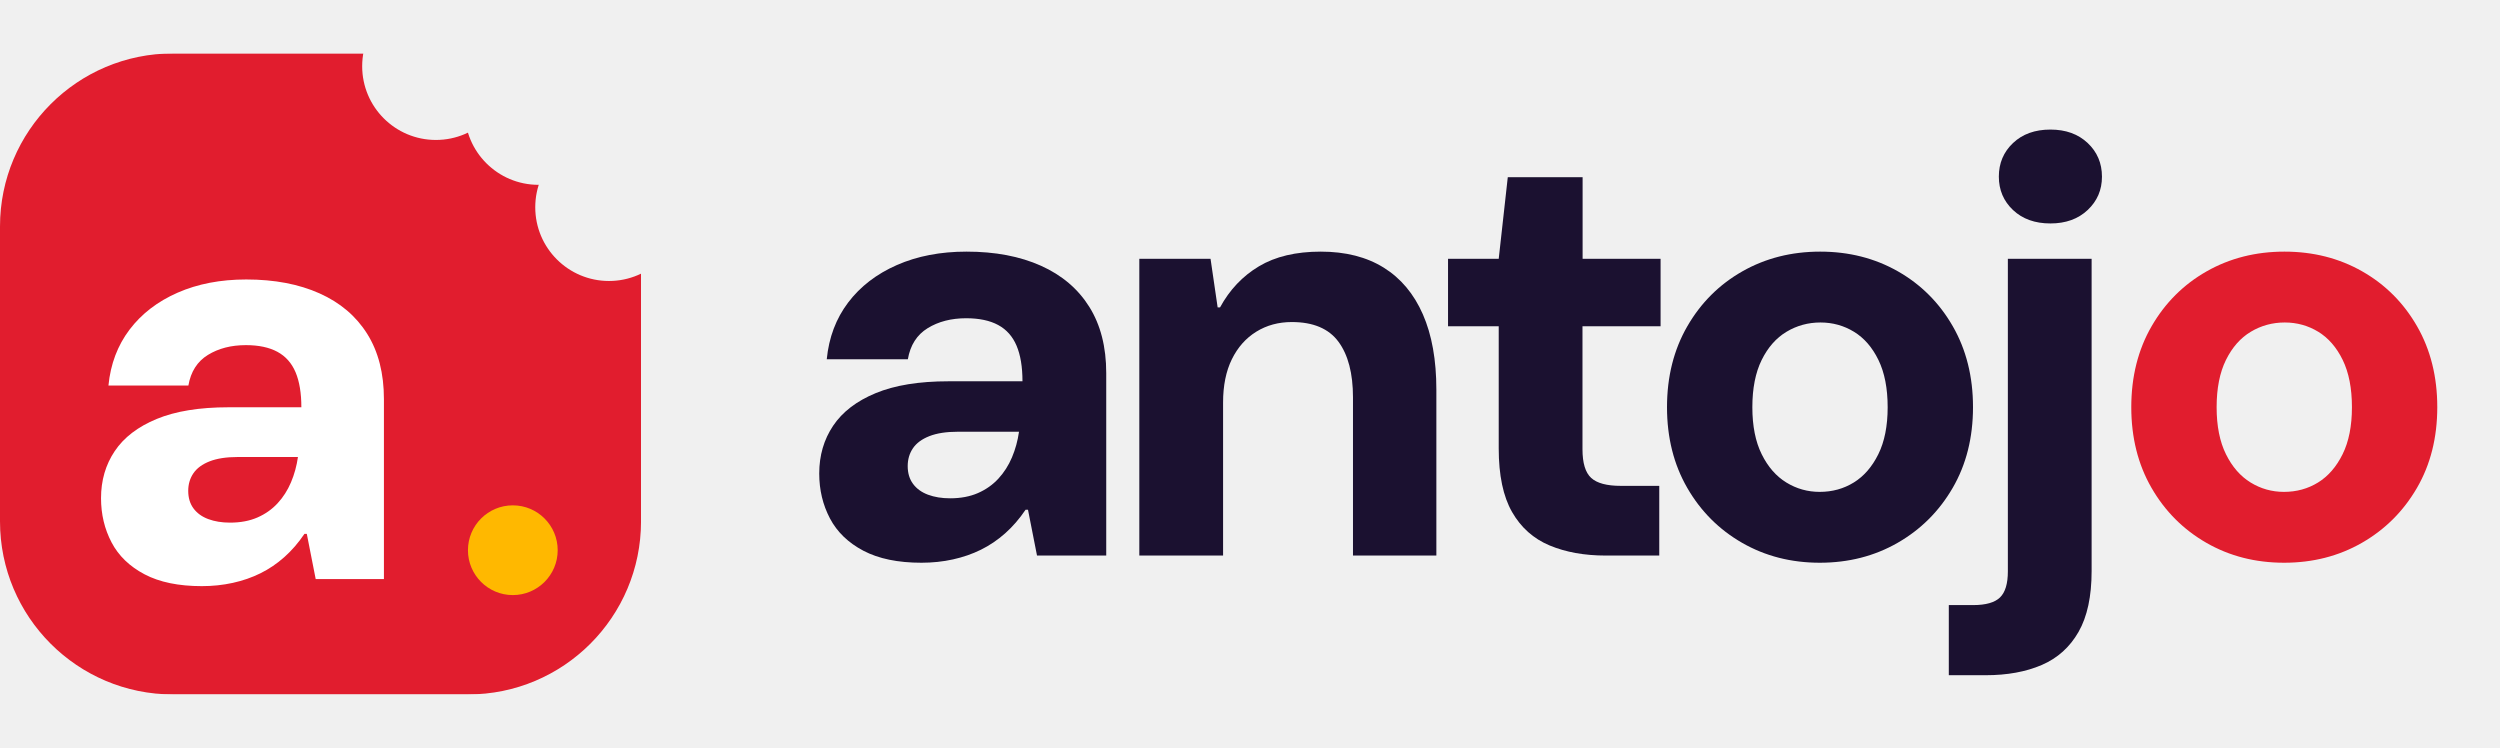
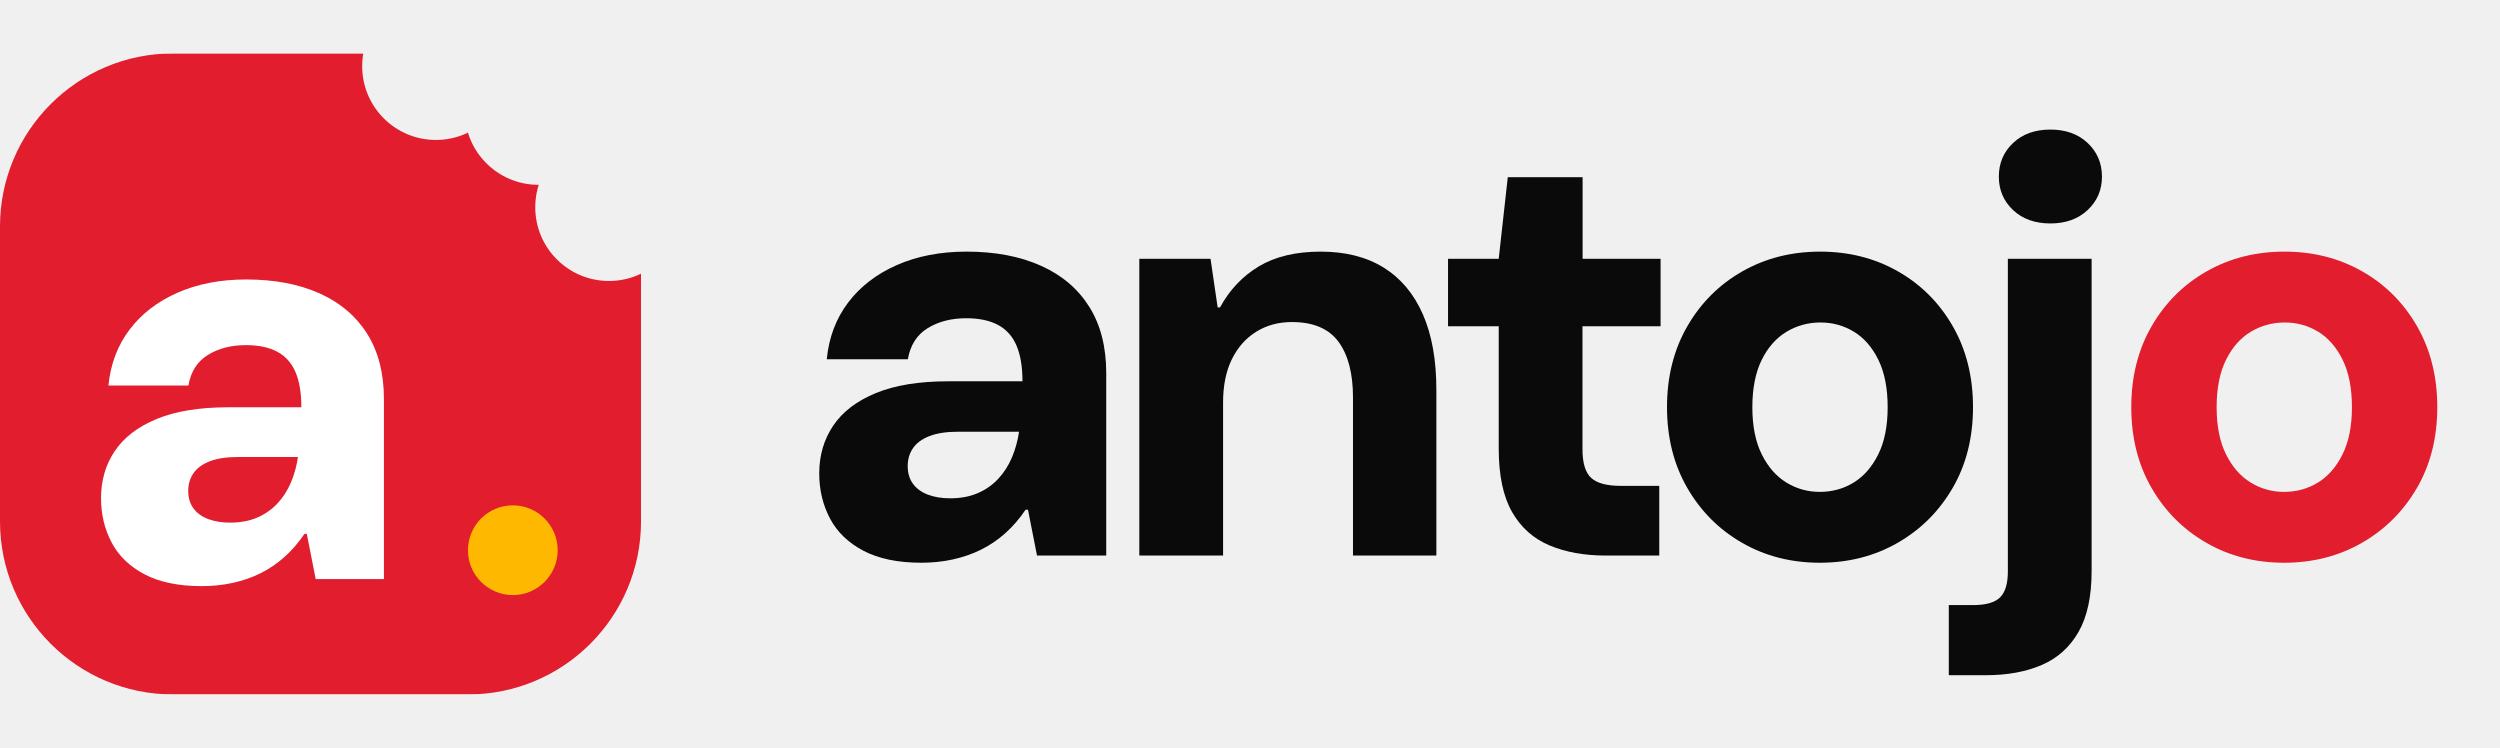
<svg xmlns="http://www.w3.org/2000/svg" viewBox="0 0 468 140" width="468" height="140">
  <defs>
    <mask id="m010">
      <rect x="0" y="10" width="120" height="120" fill="white" />
      <circle cx="81.6" cy="12.4" r="13.8" fill="black" />
      <circle cx="100.8" cy="20.8" r="13.8" fill="black" />
      <circle cx="114.0" cy="38.8" r="13.8" fill="black" />
      <circle cx="117.6" cy="12.4" r="13.8" fill="black" />
      <circle cx="108.0" cy="16.0" r="13.8" fill="black" />
    </mask>
  </defs>
  <rect x="0" y="10" width="120" height="120" rx="32.4" fill="#E11D2E" mask="url(#m010)" />
  <path d="M37.782 109.725Q31.268 109.725 27.065 107.513Q22.862 105.301 20.887 101.544Q18.912 97.786 18.912 93.26Q18.912 88.269 21.482 84.441Q24.053 80.612 29.336 78.428Q34.619 76.243 42.758 76.243H56.415Q56.415 72.255 55.328 69.681Q54.24 67.108 51.93 65.859Q49.621 64.609 46.026 64.609Q41.895 64.609 38.916 66.445Q35.936 68.282 35.266 72.175H20.3Q20.892 66.142 24.255 61.702Q27.618 57.262 33.249 54.789Q38.88 52.317 46.097 52.317Q54.007 52.317 59.815 54.919Q65.624 57.521 68.747 62.508Q71.871 67.496 71.871 74.728V108.4H59.098L57.433 99.94H56.991Q55.303 102.447 53.225 104.292Q51.148 106.137 48.754 107.32Q46.361 108.503 43.581 109.114Q40.802 109.725 37.782 109.725ZM43.062 97.836Q45.978 97.836 48.184 96.875Q50.391 95.913 51.96 94.219Q53.528 92.525 54.474 90.291Q55.42 88.057 55.775 85.551H44.526Q41.319 85.551 39.251 86.359Q37.183 87.166 36.209 88.593Q35.236 90.019 35.236 91.895Q35.236 93.841 36.225 95.177Q37.214 96.512 38.991 97.174Q40.769 97.836 43.062 97.836Z" fill="#fff" />
  <circle cx="96.0" cy="103.0" r="8.4" fill="#FFB800" />
-   <path d="M172.503 105.344Q165.895 105.344 161.631 103.1Q157.368 100.856 155.364 97.044Q153.36 93.233 153.36 88.641Q153.36 83.577 155.968 79.693Q158.575 75.809 163.935 73.593Q169.295 71.377 177.552 71.377H191.407Q191.407 67.331 190.303 64.72Q189.2 62.109 186.857 60.842Q184.514 59.575 180.867 59.575Q176.677 59.575 173.654 61.437Q170.631 63.3 169.951 67.25H154.768Q155.368 61.13 158.78 56.625Q162.193 52.121 167.905 49.612Q173.618 47.104 180.939 47.104Q188.963 47.104 194.856 49.744Q200.749 52.383 203.918 57.443Q207.087 62.503 207.087 69.84V104.0H194.128L192.439 95.417H191.991Q190.279 97.961 188.171 99.833Q186.063 101.705 183.635 102.904Q181.207 104.104 178.387 104.724Q175.567 105.344 172.503 105.344ZM177.86 93.283Q180.818 93.283 183.057 92.308Q185.295 91.332 186.887 89.614Q188.478 87.895 189.438 85.629Q190.397 83.362 190.758 80.82H179.345Q176.092 80.82 173.994 81.639Q171.895 82.459 170.908 83.906Q169.921 85.353 169.921 87.255Q169.921 89.23 170.924 90.585Q171.928 91.94 173.73 92.611Q175.533 93.283 177.86 93.283Z" fill="#1B1130" />
-   <path d="M213.28 104.0V48.448H226.614L227.943 57.544H228.391Q231.087 52.592 235.683 49.848Q240.278 47.104 247.247 47.104Q254.208 47.104 259.024 50.096Q263.84 53.089 266.363 58.845Q268.887 64.602 268.887 72.962V104.0H253.279V74.402Q253.279 67.653 250.557 63.97Q247.834 60.287 241.827 60.287Q238.092 60.287 235.17 62.098Q232.247 63.909 230.603 67.252Q228.96 70.594 228.96 75.36V104.0Z" fill="#1B1130" />
-   <path d="M300.588 104.0Q294.611 104.0 290.086 102.108Q285.561 100.215 283.061 95.85Q280.56 91.486 280.56 83.948V61.08H271.072V48.448H280.56L282.257 33.174H296.264V48.448H310.862V61.08H296.24V84.092Q296.24 87.97 297.863 89.461Q299.487 90.953 303.421 90.953H310.614V104.0Z" fill="#1B1130" />
-   <path d="M340.672 105.344Q332.609 105.344 326.121 101.616Q319.632 97.888 315.848 91.321Q312.064 84.755 312.064 76.222Q312.064 67.664 315.868 61.076Q319.672 54.488 326.173 50.796Q332.673 47.104 340.736 47.104Q348.801 47.104 355.29 50.796Q361.778 54.488 365.562 61.076Q369.346 67.664 369.346 76.222Q369.346 84.784 365.542 91.336Q361.738 97.888 355.238 101.616Q348.739 105.344 340.672 105.344ZM340.643 92.08Q344.184 92.08 347.03 90.321Q349.876 88.562 351.623 85.03Q353.37 81.499 353.37 76.233Q353.37 70.924 351.643 67.385Q349.916 63.846 347.066 62.107Q344.216 60.368 340.791 60.368Q337.339 60.368 334.436 62.107Q331.534 63.846 329.787 67.385Q328.04 70.924 328.04 76.233Q328.04 81.499 329.787 85.03Q331.534 88.562 334.396 90.321Q337.259 92.08 340.643 92.08Z" fill="#1B1130" />
-   <path d="M364.816 126.4V113.273H369.364Q372.935 113.273 374.403 111.841Q375.871 110.41 375.871 106.971V48.448H391.551V106.907Q391.551 114.013 389.102 118.294Q386.653 122.575 382.207 124.488Q377.762 126.4 371.721 126.4ZM383.84 41.83Q379.5 41.83 376.841 39.322Q374.183 36.813 374.183 33.059Q374.183 29.29 376.841 26.773Q379.5 24.256 383.84 24.256Q388.14 24.256 390.813 26.773Q393.487 29.29 393.487 33.079Q393.487 36.796 390.813 39.313Q388.14 41.83 383.84 41.83Z" fill="#1B1130" />
+   <path d="M172.503 105.344Q165.895 105.344 161.631 103.1Q157.368 100.856 155.364 97.044Q153.36 93.233 153.36 88.641Q153.36 83.577 155.968 79.693Q158.575 75.809 163.935 73.593Q169.295 71.377 177.552 71.377H191.407Q191.407 67.331 190.303 64.72Q189.2 62.109 186.857 60.842Q184.514 59.575 180.867 59.575Q176.677 59.575 173.654 61.437Q170.631 63.3 169.951 67.25H154.768Q155.368 61.13 158.78 56.625Q162.193 52.121 167.905 49.612Q173.618 47.104 180.939 47.104Q188.963 47.104 194.856 49.744Q200.749 52.383 203.918 57.443Q207.087 62.503 207.087 69.84V104.0H194.128L192.439 95.417H191.991Q190.279 97.961 188.171 99.833Q186.063 101.705 183.635 102.904Q181.207 104.104 178.387 104.724Q175.567 105.344 172.503 105.344ZM177.86 93.283Q180.818 93.283 183.057 92.308Q185.295 91.332 186.887 89.614Q188.478 87.895 189.438 85.629Q190.397 83.362 190.758 80.82H179.345Q176.092 80.82 173.994 81.639Q171.895 82.459 170.908 83.906Q169.921 85.353 169.921 87.255Q169.921 89.23 170.924 90.585Q171.928 91.94 173.73 92.611Q175.533 93.283 177.86 93.283Z" fill="#0A0A0A" />
+   <path d="M213.28 104.0V48.448H226.614L227.943 57.544H228.391Q231.087 52.592 235.683 49.848Q240.278 47.104 247.247 47.104Q254.208 47.104 259.024 50.096Q263.84 53.089 266.363 58.845Q268.887 64.602 268.887 72.962V104.0H253.279V74.402Q253.279 67.653 250.557 63.97Q247.834 60.287 241.827 60.287Q238.092 60.287 235.17 62.098Q232.247 63.909 230.603 67.252Q228.96 70.594 228.96 75.36V104.0Z" fill="#0A0A0A" />
+   <path d="M300.588 104.0Q294.611 104.0 290.086 102.108Q285.561 100.215 283.061 95.85Q280.56 91.486 280.56 83.948V61.08H271.072V48.448H280.56L282.257 33.174H296.264V48.448H310.862V61.08H296.24V84.092Q296.24 87.97 297.863 89.461Q299.487 90.953 303.421 90.953H310.614V104.0Z" fill="#0A0A0A" />
+   <path d="M340.672 105.344Q332.609 105.344 326.121 101.616Q319.632 97.888 315.848 91.321Q312.064 84.755 312.064 76.222Q312.064 67.664 315.868 61.076Q319.672 54.488 326.173 50.796Q332.673 47.104 340.736 47.104Q348.801 47.104 355.29 50.796Q361.778 54.488 365.562 61.076Q369.346 67.664 369.346 76.222Q369.346 84.784 365.542 91.336Q361.738 97.888 355.238 101.616Q348.739 105.344 340.672 105.344ZM340.643 92.08Q344.184 92.08 347.03 90.321Q349.876 88.562 351.623 85.03Q353.37 81.499 353.37 76.233Q353.37 70.924 351.643 67.385Q349.916 63.846 347.066 62.107Q344.216 60.368 340.791 60.368Q337.339 60.368 334.436 62.107Q331.534 63.846 329.787 67.385Q328.04 70.924 328.04 76.233Q328.04 81.499 329.787 85.03Q331.534 88.562 334.396 90.321Q337.259 92.08 340.643 92.08Z" fill="#0A0A0A" />
+   <path d="M364.816 126.4V113.273H369.364Q372.935 113.273 374.403 111.841Q375.871 110.41 375.871 106.971V48.448H391.551V106.907Q391.551 114.013 389.102 118.294Q386.653 122.575 382.207 124.488Q377.762 126.4 371.721 126.4ZM383.84 41.83Q379.5 41.83 376.841 39.322Q374.183 36.813 374.183 33.059Q374.183 29.29 376.841 26.773Q379.5 24.256 383.84 24.256Q388.14 24.256 390.813 26.773Q393.487 29.29 393.487 33.079Q393.487 36.796 390.813 39.313Q388.14 41.83 383.84 41.83Z" fill="#0A0A0A" />
  <path d="M427.584 105.344Q419.521 105.344 413.033 101.616Q406.544 97.888 402.76 91.321Q398.976 84.755 398.976 76.222Q398.976 67.664 402.78 61.076Q406.584 54.488 413.085 50.796Q419.585 47.104 427.648 47.104Q435.713 47.104 442.202 50.796Q448.69 54.488 452.474 61.076Q456.258 67.664 456.258 76.222Q456.258 84.784 452.454 91.336Q448.65 97.888 442.15 101.616Q435.651 105.344 427.584 105.344ZM427.555 92.08Q431.096 92.08 433.942 90.321Q436.788 88.562 438.535 85.03Q440.282 81.499 440.282 76.233Q440.282 70.924 438.555 67.385Q436.828 63.846 433.978 62.107Q431.128 60.368 427.703 60.368Q424.251 60.368 421.348 62.107Q418.446 63.846 416.699 67.385Q414.952 70.924 414.952 76.233Q414.952 81.499 416.699 85.03Q418.446 88.562 421.308 90.321Q424.171 92.08 427.555 92.08Z" fill="#E11D2E" />
</svg>
